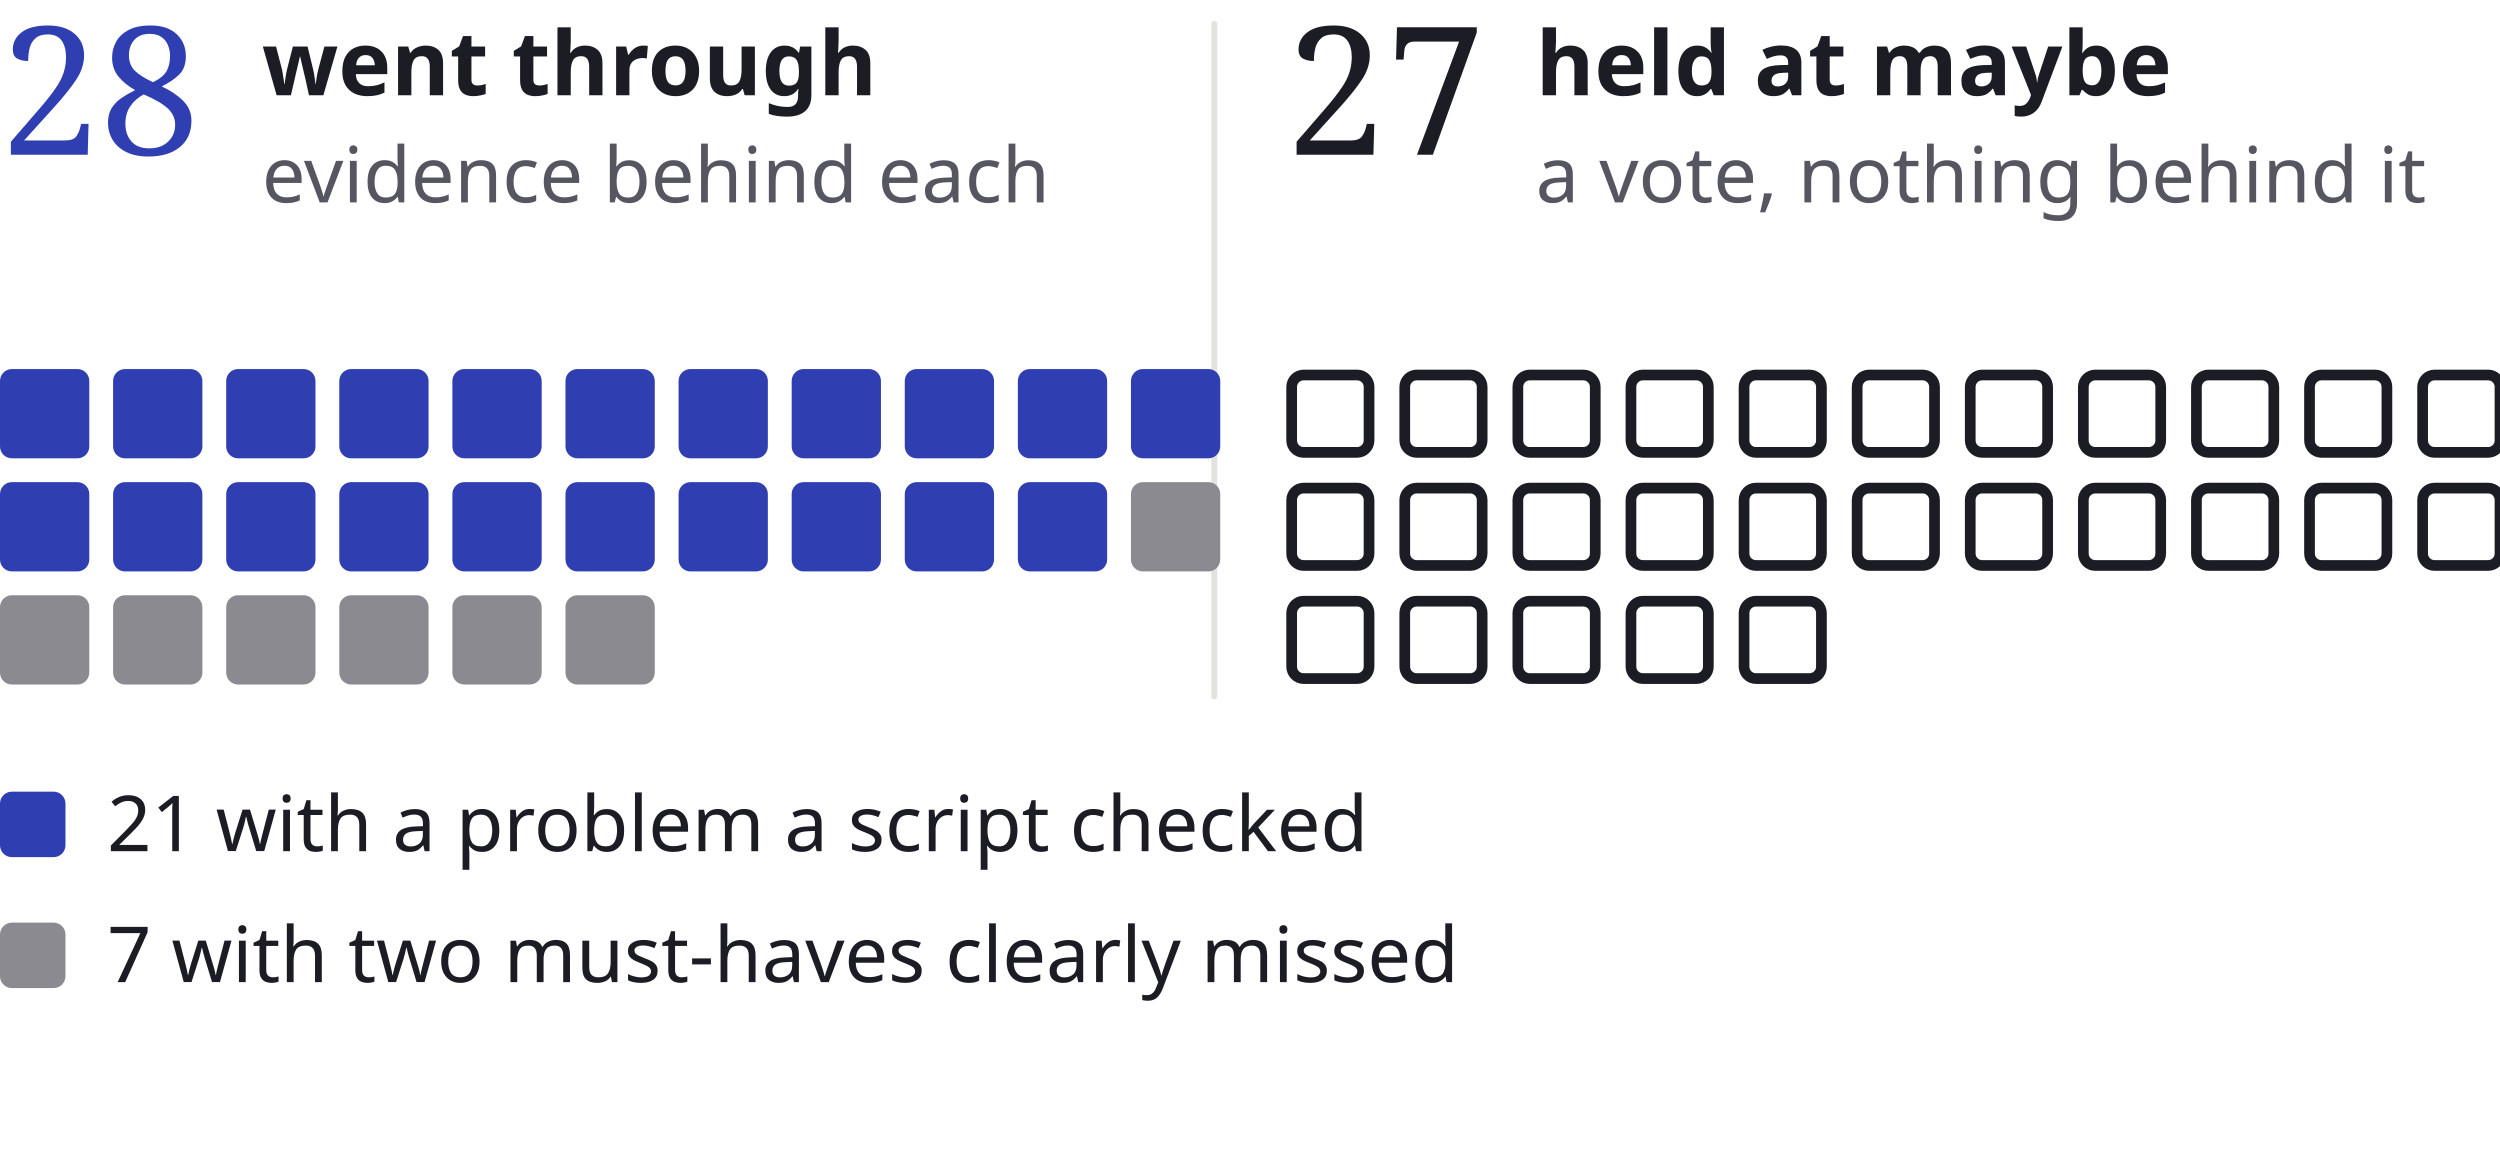
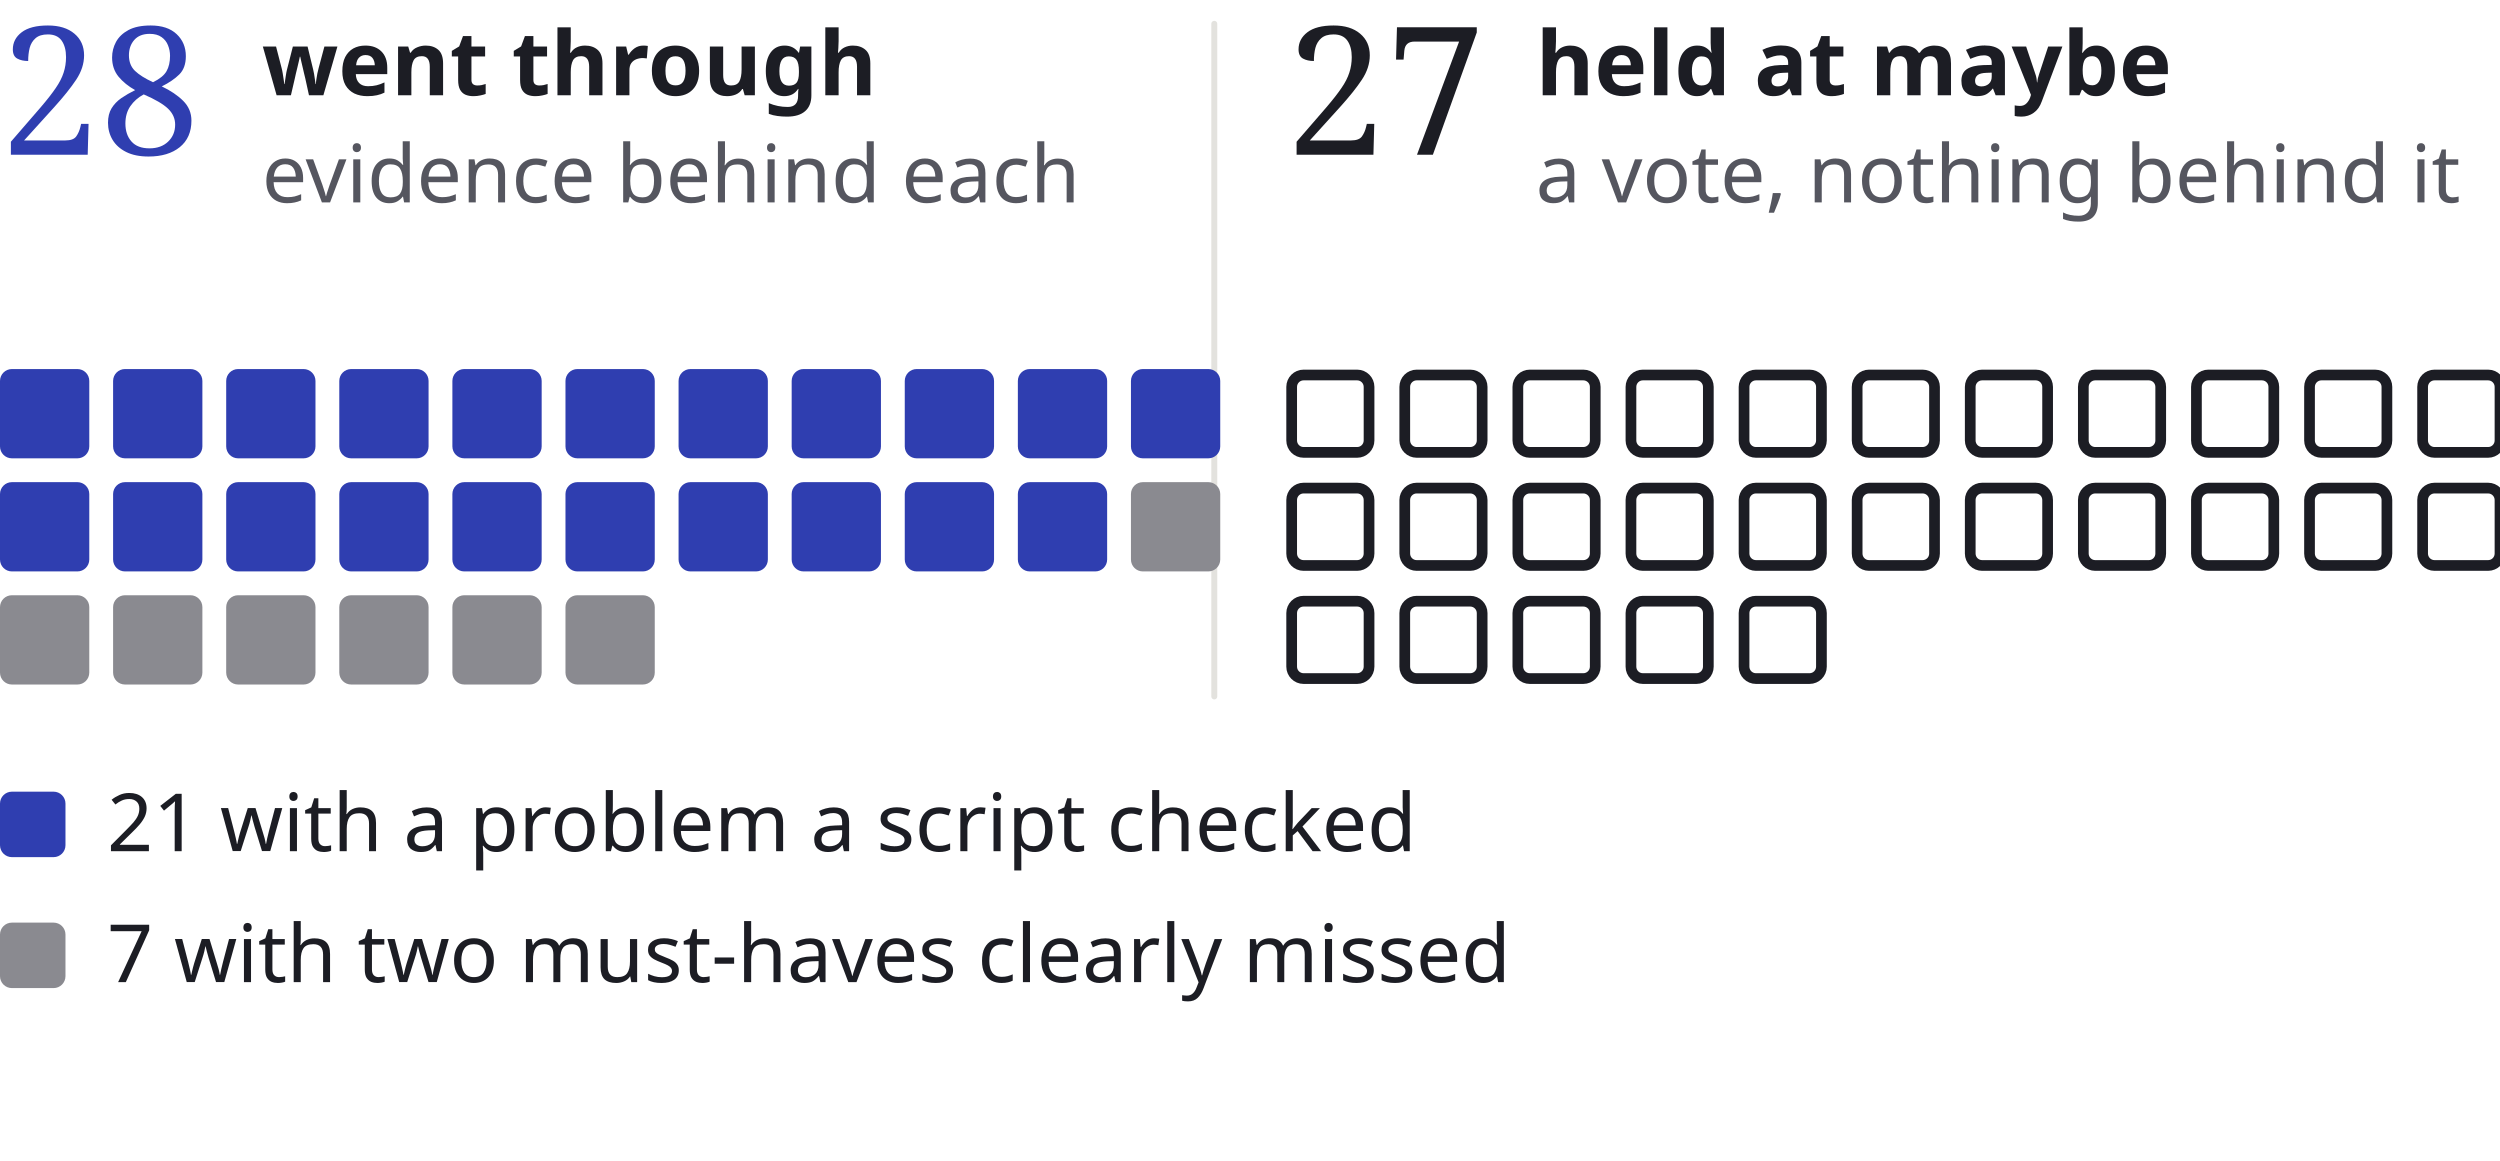
<svg xmlns="http://www.w3.org/2000/svg" width="420" height="195" viewBox="0 0 420 195">
  <g font-family="'Inter Variable', system-ui, sans-serif" font-size="15" fill="#1c1d24">
    <text x="0" y="26" font-size="30" font-weight="500" fill="#2f3eb0" font-family="'Fraunces Variable', 'Iowan Old Style', Georgia, serif">28</text>
    <text x="44" y="16" font-size="15" font-weight="600">went through</text>
-     <text x="44" y="34" font-size="13" fill="#55565f">evidence behind each</text>
+     <text x="44" y="34" font-size="13.5" fill="#55565f">evidence behind each</text>
    <text x="216" y="26" font-size="30" font-weight="500" font-family="'Fraunces Variable', 'Iowan Old Style', Georgia, serif">27</text>
    <text x="258" y="16" font-size="15" font-weight="600">held at maybe</text>
-     <text x="258" y="34" font-size="13" fill="#55565f">a vote, nothing behind it</text>
+     <text x="258" y="34" font-size="13.5" fill="#55565f">a vote, nothing behind it</text>
    <path d="M204 4 L204 117" fill="none" stroke="#e3e2de" stroke-width="1" stroke-linecap="round" />
    <rect x="0" y="62" width="15" height="15" rx="2" fill="#2f3eb0" />
    <rect x="19" y="62" width="15" height="15" rx="2" fill="#2f3eb0" />
    <rect x="38" y="62" width="15" height="15" rx="2" fill="#2f3eb0" />
    <rect x="57" y="62" width="15" height="15" rx="2" fill="#2f3eb0" />
    <rect x="76" y="62" width="15" height="15" rx="2" fill="#2f3eb0" />
    <rect x="95" y="62" width="15" height="15" rx="2" fill="#2f3eb0" />
    <rect x="114" y="62" width="15" height="15" rx="2" fill="#2f3eb0" />
    <rect x="133" y="62" width="15" height="15" rx="2" fill="#2f3eb0" />
    <rect x="152" y="62" width="15" height="15" rx="2" fill="#2f3eb0" />
    <rect x="171" y="62" width="15" height="15" rx="2" fill="#2f3eb0" />
    <rect x="190" y="62" width="15" height="15" rx="2" fill="#2f3eb0" />
    <rect x="0" y="81" width="15" height="15" rx="2" fill="#2f3eb0" />
    <rect x="19" y="81" width="15" height="15" rx="2" fill="#2f3eb0" />
    <rect x="38" y="81" width="15" height="15" rx="2" fill="#2f3eb0" />
    <rect x="57" y="81" width="15" height="15" rx="2" fill="#2f3eb0" />
    <rect x="76" y="81" width="15" height="15" rx="2" fill="#2f3eb0" />
    <rect x="95" y="81" width="15" height="15" rx="2" fill="#2f3eb0" />
    <rect x="114" y="81" width="15" height="15" rx="2" fill="#2f3eb0" />
    <rect x="133" y="81" width="15" height="15" rx="2" fill="#2f3eb0" />
    <rect x="152" y="81" width="15" height="15" rx="2" fill="#2f3eb0" />
    <rect x="171" y="81" width="15" height="15" rx="2" fill="#2f3eb0" />
    <rect x="190" y="81" width="15" height="15" rx="2" fill="#8a8a90" />
    <rect x="0" y="100" width="15" height="15" rx="2" fill="#8a8a90" />
    <rect x="19" y="100" width="15" height="15" rx="2" fill="#8a8a90" />
    <rect x="38" y="100" width="15" height="15" rx="2" fill="#8a8a90" />
    <rect x="57" y="100" width="15" height="15" rx="2" fill="#8a8a90" />
    <rect x="76" y="100" width="15" height="15" rx="2" fill="#8a8a90" />
    <rect x="95" y="100" width="15" height="15" rx="2" fill="#8a8a90" />
    <rect x="217" y="63" width="13" height="13" rx="2" fill="none" stroke="#1c1d24" stroke-width="1.8" />
    <rect x="236" y="63" width="13" height="13" rx="2" fill="none" stroke="#1c1d24" stroke-width="1.8" />
    <rect x="255" y="63" width="13" height="13" rx="2" fill="none" stroke="#1c1d24" stroke-width="1.8" />
    <rect x="274" y="63" width="13" height="13" rx="2" fill="none" stroke="#1c1d24" stroke-width="1.8" />
    <rect x="293" y="63" width="13" height="13" rx="2" fill="none" stroke="#1c1d24" stroke-width="1.8" />
    <rect x="312" y="63" width="13" height="13" rx="2" fill="none" stroke="#1c1d24" stroke-width="1.8" />
    <rect x="331" y="63" width="13" height="13" rx="2" fill="none" stroke="#1c1d24" stroke-width="1.8" />
    <rect x="350" y="63" width="13" height="13" rx="2" fill="none" stroke="#1c1d24" stroke-width="1.8" />
    <rect x="369" y="63" width="13" height="13" rx="2" fill="none" stroke="#1c1d24" stroke-width="1.8" />
    <rect x="388" y="63" width="13" height="13" rx="2" fill="none" stroke="#1c1d24" stroke-width="1.8" />
    <rect x="407" y="63" width="13" height="13" rx="2" fill="none" stroke="#1c1d24" stroke-width="1.8" />
    <rect x="217" y="82" width="13" height="13" rx="2" fill="none" stroke="#1c1d24" stroke-width="1.8" />
    <rect x="236" y="82" width="13" height="13" rx="2" fill="none" stroke="#1c1d24" stroke-width="1.8" />
    <rect x="255" y="82" width="13" height="13" rx="2" fill="none" stroke="#1c1d24" stroke-width="1.8" />
    <rect x="274" y="82" width="13" height="13" rx="2" fill="none" stroke="#1c1d24" stroke-width="1.8" />
    <rect x="293" y="82" width="13" height="13" rx="2" fill="none" stroke="#1c1d24" stroke-width="1.8" />
    <rect x="312" y="82" width="13" height="13" rx="2" fill="none" stroke="#1c1d24" stroke-width="1.8" />
    <rect x="331" y="82" width="13" height="13" rx="2" fill="none" stroke="#1c1d24" stroke-width="1.8" />
    <rect x="350" y="82" width="13" height="13" rx="2" fill="none" stroke="#1c1d24" stroke-width="1.8" />
    <rect x="369" y="82" width="13" height="13" rx="2" fill="none" stroke="#1c1d24" stroke-width="1.8" />
    <rect x="388" y="82" width="13" height="13" rx="2" fill="none" stroke="#1c1d24" stroke-width="1.8" />
    <rect x="407" y="82" width="13" height="13" rx="2" fill="none" stroke="#1c1d24" stroke-width="1.8" />
    <rect x="217" y="101" width="13" height="13" rx="2" fill="none" stroke="#1c1d24" stroke-width="1.8" />
    <rect x="236" y="101" width="13" height="13" rx="2" fill="none" stroke="#1c1d24" stroke-width="1.8" />
    <rect x="255" y="101" width="13" height="13" rx="2" fill="none" stroke="#1c1d24" stroke-width="1.8" />
    <rect x="274" y="101" width="13" height="13" rx="2" fill="none" stroke="#1c1d24" stroke-width="1.8" />
    <rect x="293" y="101" width="13" height="13" rx="2" fill="none" stroke="#1c1d24" stroke-width="1.8" />
    <rect x="0" y="133" width="11" height="11" rx="2" fill="#2f3eb0" />
-     <text x="18" y="143" font-size="13">21 with a problem a script checked</text>
+     <text x="18" y="143" font-size="13.5">21 with a problem a script checked</text>
    <rect x="0" y="155" width="11" height="11" rx="2" fill="#8a8a90" />
-     <text x="18" y="165" font-size="13">7 with two must-haves clearly missed</text>
+     <text x="18" y="165" font-size="13.5">7 with two must-haves clearly missed</text>
  </g>
</svg>
